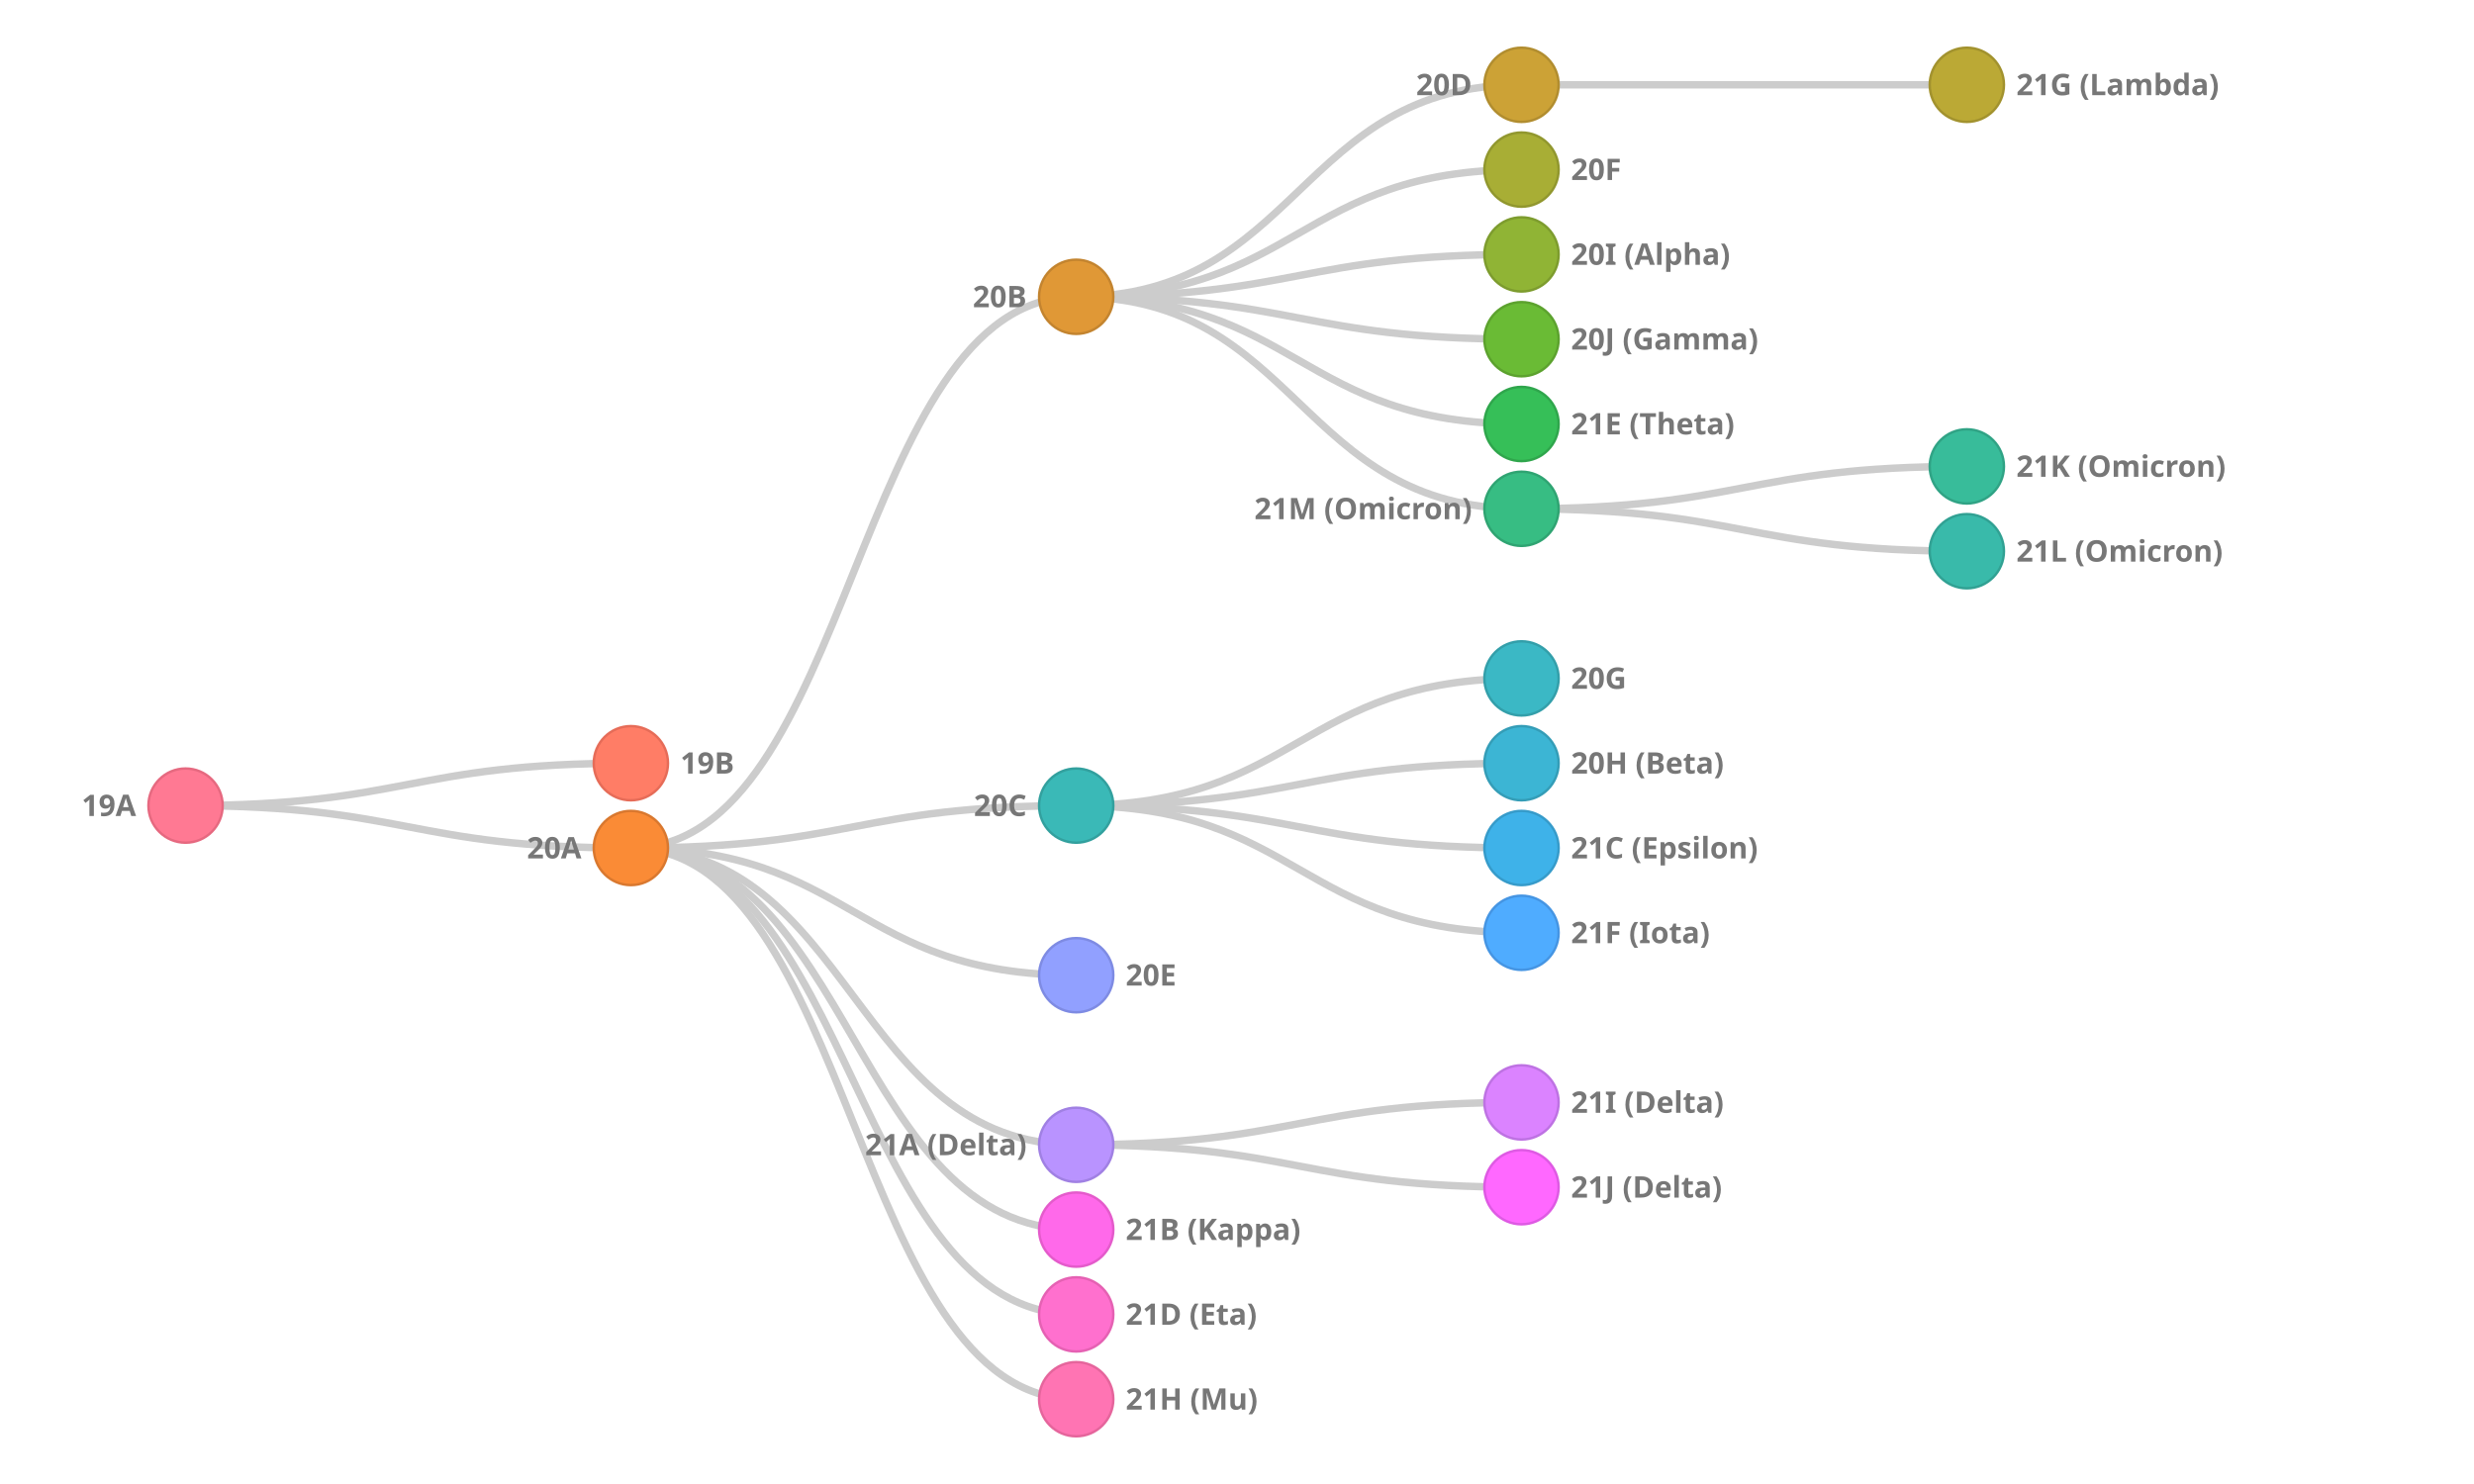
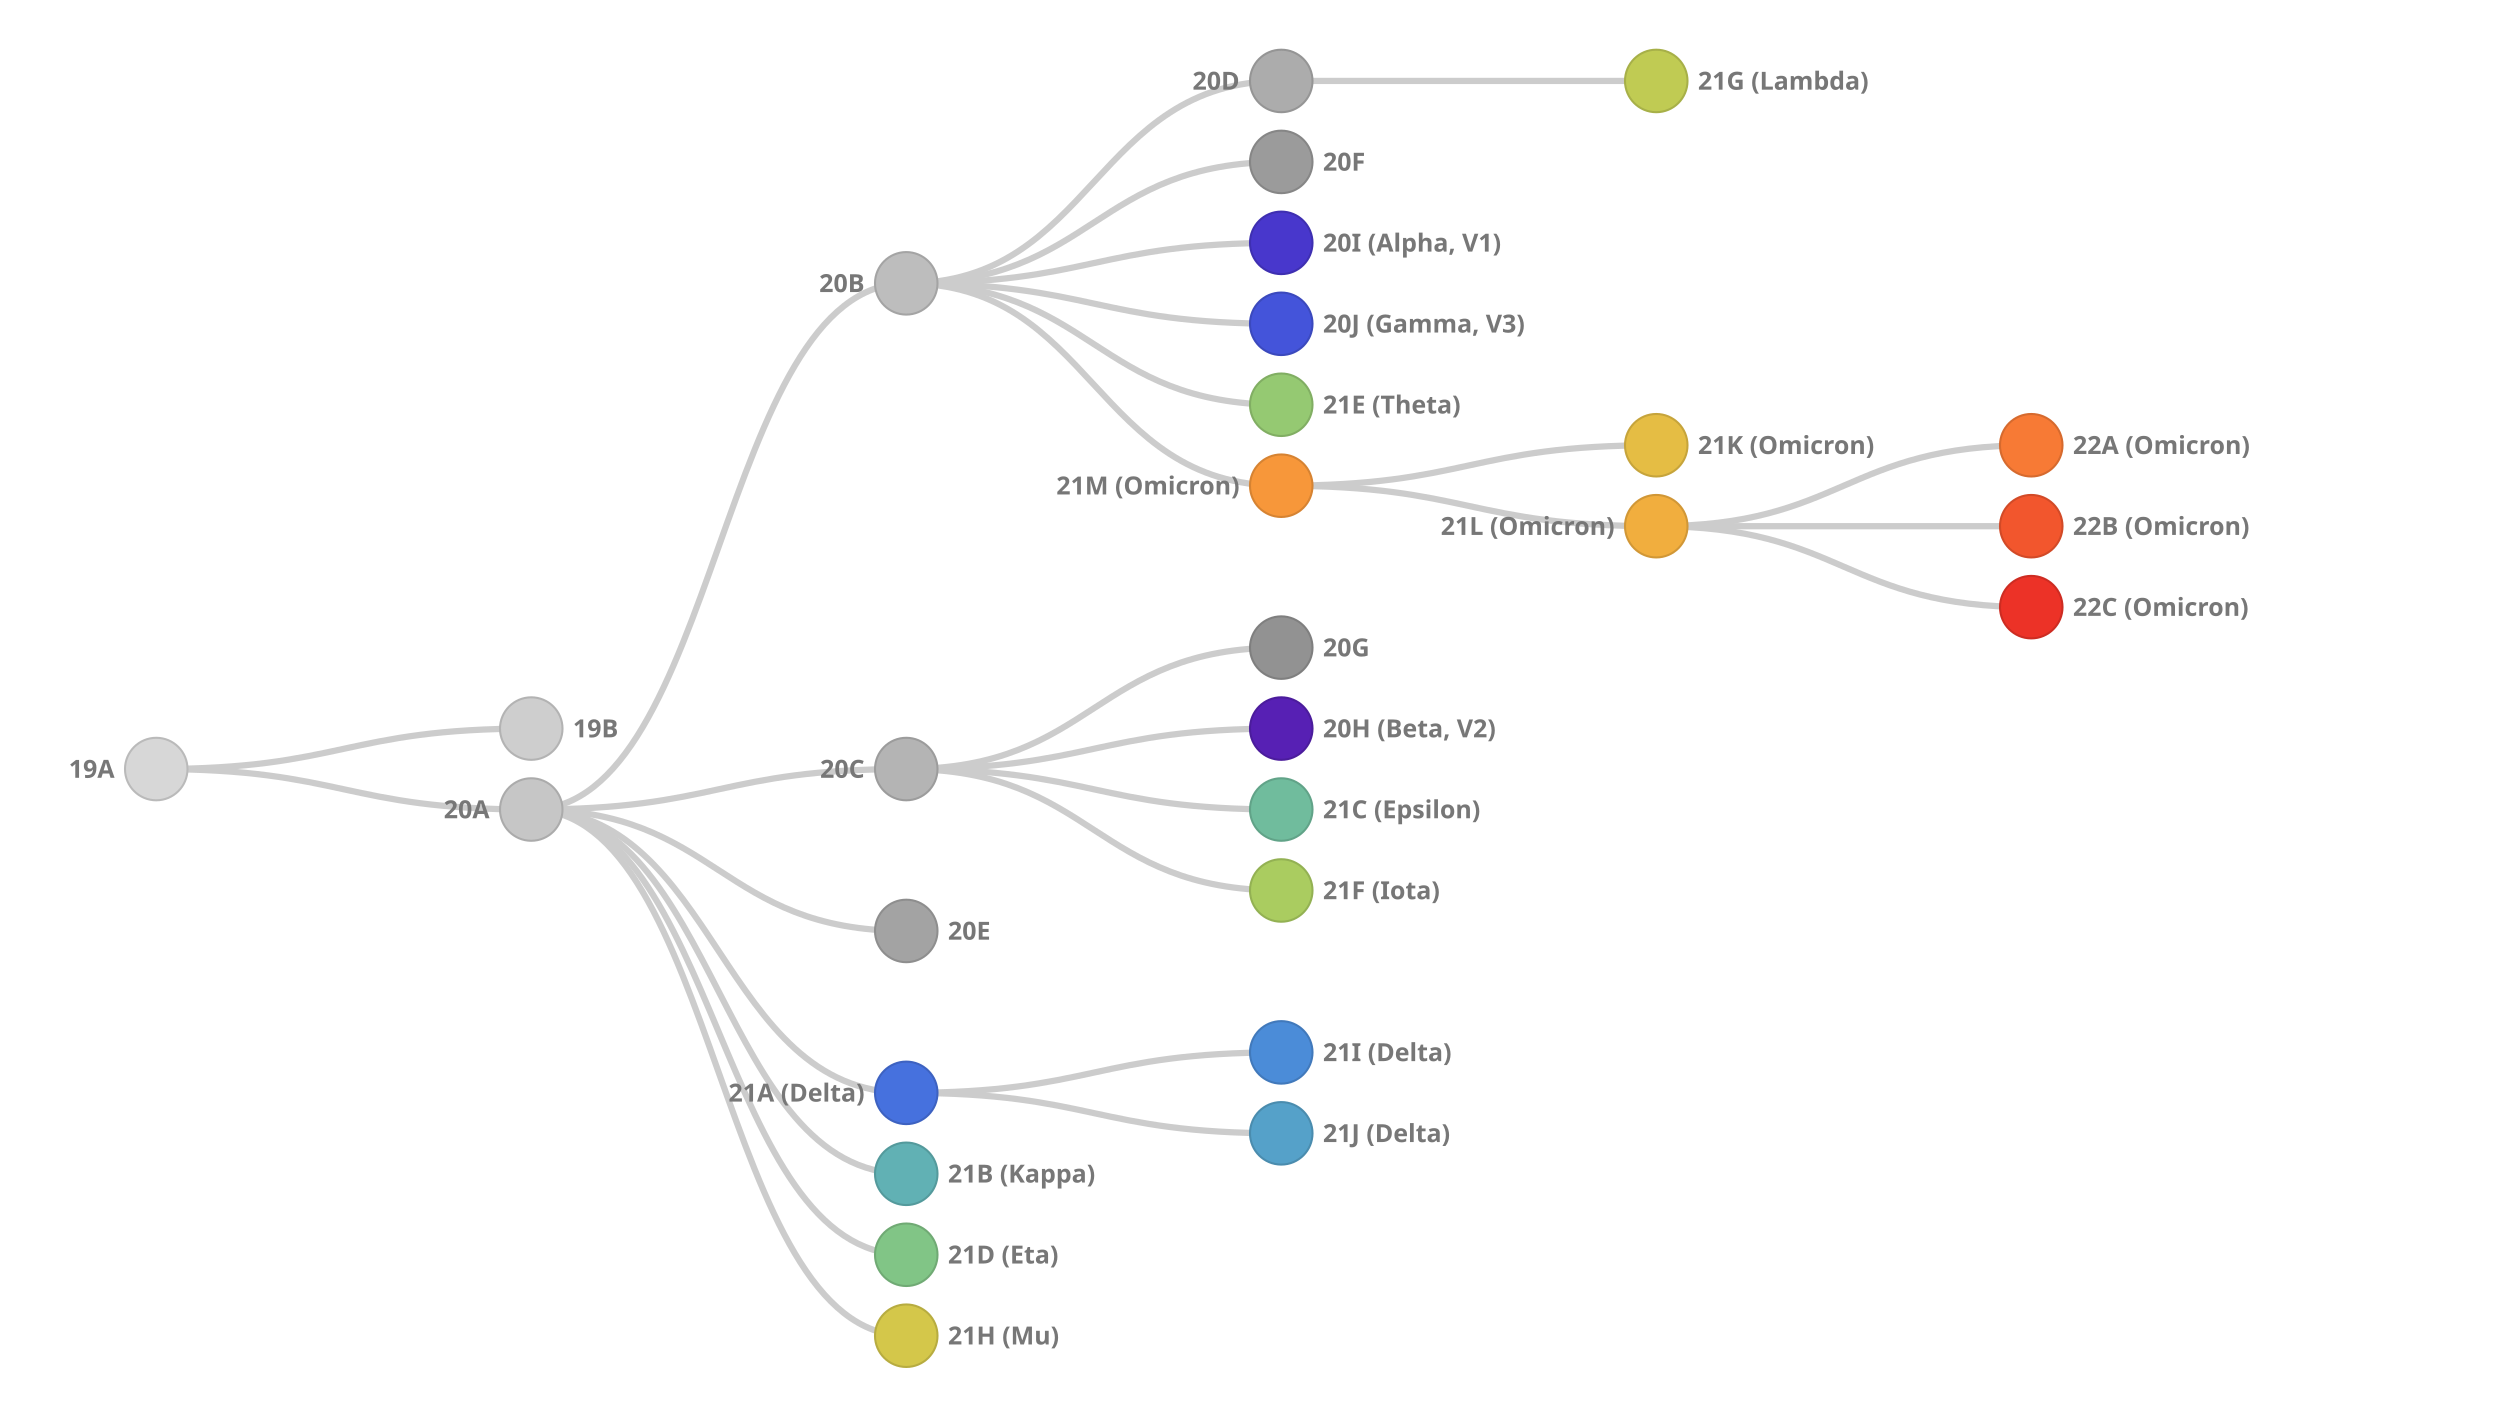
- <svg xmlns="http://www.w3.org/2000/svg" class="d3-component" style="font-family:sans-serif;font-size:1.25rem" viewBox="0 0 1000 600">
+ <svg xmlns="http://www.w3.org/2000/svg" class="d3-component" style="font-family:sans-serif;font-size:1.25rem" viewBox="0 0 1200 680">
  <g transform="translate(75,0)">
-     <path fill="none" stroke="#ccc" stroke-width="3px" d="M 180 308.571               C 90 308.571,                 90 325.714,                 0 325.714" />
-     <path fill="none" stroke="#ccc" stroke-width="3px" d="M 180 342.857               C 90 342.857,                 90 325.714,                 0 325.714" />
-     <path fill="none" stroke="#ccc" stroke-width="3px" d="M 360 120               C 270 120,                 270 342.857,                 180 342.857" />
-     <path fill="none" stroke="#ccc" stroke-width="3px" d="M 360 325.714               C 270 325.714,                 270 342.857,                 180 342.857" />
-     <path fill="none" stroke="#ccc" stroke-width="3px" d="M 360 394.286               C 270 394.286,                 270 342.857,                 180 342.857" />
-     <path fill="none" stroke="#ccc" stroke-width="3px" d="M 360 462.857               C 270 462.857,                 270 342.857,                 180 342.857" />
-     <path fill="none" stroke="#ccc" stroke-width="3px" d="M 360 497.143               C 270 497.143,                 270 342.857,                 180 342.857" />
-     <path fill="none" stroke="#ccc" stroke-width="3px" d="M 360 531.429               C 270 531.429,                 270 342.857,                 180 342.857" />
-     <path fill="none" stroke="#ccc" stroke-width="3px" d="M 360 565.714               C 270 565.714,                 270 342.857,                 180 342.857" />
-     <path fill="none" stroke="#ccc" stroke-width="3px" d="M 540 34.286               C 450 34.286,                 450 120,                 360 120" />
-     <path fill="none" stroke="#ccc" stroke-width="3px" d="M 540 68.571               C 450 68.571,                 450 120,                 360 120" />
-     <path fill="none" stroke="#ccc" stroke-width="3px" d="M 540 102.857               C 450 102.857,                 450 120,                 360 120" />
-     <path fill="none" stroke="#ccc" stroke-width="3px" d="M 540 137.143               C 450 137.143,                 450 120,                 360 120" />
-     <path fill="none" stroke="#ccc" stroke-width="3px" d="M 540 171.429               C 450 171.429,                 450 120,                 360 120" />
-     <path fill="none" stroke="#ccc" stroke-width="3px" d="M 540 205.714               C 450 205.714,                 450 120,                 360 120" />
-     <path fill="none" stroke="#ccc" stroke-width="3px" d="M 540 274.286               C 450 274.286,                 450 325.714,                 360 325.714" />
-     <path fill="none" stroke="#ccc" stroke-width="3px" d="M 540 308.571               C 450 308.571,                 450 325.714,                 360 325.714" />
-     <path fill="none" stroke="#ccc" stroke-width="3px" d="M 540 342.857               C 450 342.857,                 450 325.714,                 360 325.714" />
-     <path fill="none" stroke="#ccc" stroke-width="3px" d="M 540 377.143               C 450 377.143,                 450 325.714,                 360 325.714" />
-     <path fill="none" stroke="#ccc" stroke-width="3px" d="M 540 445.714               C 450 445.714,                 450 462.857,                 360 462.857" />
-     <path fill="none" stroke="#ccc" stroke-width="3px" d="M 540 480               C 450 480,                 450 462.857,                 360 462.857" />
-     <path fill="none" stroke="#ccc" stroke-width="3px" d="M 720 34.286               C 630 34.286,                 630 34.286,                 540 34.286" />
-     <path fill="none" stroke="#ccc" stroke-width="3px" d="M 720 188.571               C 630 188.571,                 630 205.714,                 540 205.714" />
-     <path fill="none" stroke="#ccc" stroke-width="3px" d="M 720 222.857               C 630 222.857,                 630 205.714,                 540 205.714" />
-     <g class="node" transform="translate(0,325.7143)">
-       <circle class="node" r="15" style="fill: rgb(255, 121, 147); stroke: rgb(230, 105, 128);" />
+     <path fill="none" stroke="#ccc" stroke-width="3px" d="M 180 349.714               C 90 349.714,                 90 369.143,                 0 369.143" />
+     <path fill="none" stroke="#ccc" stroke-width="3px" d="M 180 388.571               C 90 388.571,                 90 369.143,                 0 369.143" />
+     <path fill="none" stroke="#ccc" stroke-width="3px" d="M 360 136               C 270 136,                 270 388.571,                 180 388.571" />
+     <path fill="none" stroke="#ccc" stroke-width="3px" d="M 360 369.143               C 270 369.143,                 270 388.571,                 180 388.571" />
+     <path fill="none" stroke="#ccc" stroke-width="3px" d="M 360 446.857               C 270 446.857,                 270 388.571,                 180 388.571" />
+     <path fill="none" stroke="#ccc" stroke-width="3px" d="M 360 524.571               C 270 524.571,                 270 388.571,                 180 388.571" />
+     <path fill="none" stroke="#ccc" stroke-width="3px" d="M 360 563.429               C 270 563.429,                 270 388.571,                 180 388.571" />
+     <path fill="none" stroke="#ccc" stroke-width="3px" d="M 360 602.286               C 270 602.286,                 270 388.571,                 180 388.571" />
+     <path fill="none" stroke="#ccc" stroke-width="3px" d="M 360 641.143               C 270 641.143,                 270 388.571,                 180 388.571" />
+     <path fill="none" stroke="#ccc" stroke-width="3px" d="M 540 38.857               C 450 38.857,                 450 136,                 360 136" />
+     <path fill="none" stroke="#ccc" stroke-width="3px" d="M 540 77.714               C 450 77.714,                 450 136,                 360 136" />
+     <path fill="none" stroke="#ccc" stroke-width="3px" d="M 540 116.571               C 450 116.571,                 450 136,                 360 136" />
+     <path fill="none" stroke="#ccc" stroke-width="3px" d="M 540 155.429               C 450 155.429,                 450 136,                 360 136" />
+     <path fill="none" stroke="#ccc" stroke-width="3px" d="M 540 194.286               C 450 194.286,                 450 136,                 360 136" />
+     <path fill="none" stroke="#ccc" stroke-width="3px" d="M 540 233.143               C 450 233.143,                 450 136,                 360 136" />
+     <path fill="none" stroke="#ccc" stroke-width="3px" d="M 540 310.857               C 450 310.857,                 450 369.143,                 360 369.143" />
+     <path fill="none" stroke="#ccc" stroke-width="3px" d="M 540 349.714               C 450 349.714,                 450 369.143,                 360 369.143" />
+     <path fill="none" stroke="#ccc" stroke-width="3px" d="M 540 388.571               C 450 388.571,                 450 369.143,                 360 369.143" />
+     <path fill="none" stroke="#ccc" stroke-width="3px" d="M 540 427.429               C 450 427.429,                 450 369.143,                 360 369.143" />
+     <path fill="none" stroke="#ccc" stroke-width="3px" d="M 540 505.143               C 450 505.143,                 450 524.571,                 360 524.571" />
+     <path fill="none" stroke="#ccc" stroke-width="3px" d="M 540 544               C 450 544,                 450 524.571,                 360 524.571" />
+     <path fill="none" stroke="#ccc" stroke-width="3px" d="M 720 38.857               C 630 38.857,                 630 38.857,                 540 38.857" />
+     <path fill="none" stroke="#ccc" stroke-width="3px" d="M 720 213.714               C 630 213.714,                 630 233.143,                 540 233.143" />
+     <path fill="none" stroke="#ccc" stroke-width="3px" d="M 720 252.571               C 630 252.571,                 630 233.143,                 540 233.143" />
+     <path fill="none" stroke="#ccc" stroke-width="3px" d="M 900 213.714               C 810 213.714,                 810 252.571,                 720 252.571" />
+     <path fill="none" stroke="#ccc" stroke-width="3px" d="M 900 252.571               C 810 252.571,                 810 252.571,                 720 252.571" />
+     <path fill="none" stroke="#ccc" stroke-width="3px" d="M 900 291.429               C 810 291.429,                 810 252.571,                 720 252.571" />
+     <g class="node" transform="translate(0,369.1429)">
+       <circle class="node" r="15" style="fill: rgb(215, 215, 215); stroke: rgb(186, 186, 186);" />
      <text dy=".35em" x="-20" text-anchor="end" fill="#777" font-weight="700">19A</text>
    </g>
-     <g class="node" transform="translate(180,308.5714)">
-       <circle class="node" r="15" style="fill: rgb(255, 125, 102); stroke: rgb(230, 108, 88);" />
+     <g class="node" transform="translate(180,349.7143)">
+       <circle class="node" r="15" style="fill: rgb(206, 206, 206); stroke: rgb(179, 179, 179);" />
      <text dy=".35em" x="20" text-anchor="start" fill="#777" font-weight="700">19B</text>
    </g>
-     <g class="node" transform="translate(180,342.8571)">
-       <circle class="node" r="15" style="fill: rgb(250, 139, 54); stroke: rgb(217, 120, 47);" />
+     <g class="node" transform="translate(180,388.5714)">
+       <circle class="node" r="15" style="fill: rgb(198, 198, 198); stroke: rgb(171, 171, 171);" />
      <text dy=".35em" x="-20" text-anchor="end" fill="#777" font-weight="700">20A</text>
    </g>
-     <g class="node" transform="translate(360,120)">
-       <circle class="node" r="15" style="fill: rgb(224, 152, 54); stroke: rgb(195, 132, 47);" />
+     <g class="node" transform="translate(360,136)">
+       <circle class="node" r="15" style="fill: rgb(189, 189, 189); stroke: rgb(164, 164, 164);" />
      <text dy=".35em" x="-20" text-anchor="end" fill="#777" font-weight="700">20B</text>
    </g>
-     <g class="node" transform="translate(360,325.7143)">
-       <circle class="node" r="15" style="fill: rgb(58, 185, 183); stroke: rgb(50, 160, 158);" />
+     <g class="node" transform="translate(360,369.1429)">
+       <circle class="node" r="15" style="fill: rgb(180, 180, 180); stroke: rgb(156, 156, 156);" />
      <text dy=".35em" x="-20" text-anchor="end" fill="#777" font-weight="700">20C</text>
    </g>
-     <g class="node" transform="translate(360,394.2857)">
-       <circle class="node" r="15" style="fill: rgb(145, 160, 255); stroke: rgb(126, 139, 227);" />
+     <g class="node" transform="translate(360,446.8571)">
+       <circle class="node" r="15" style="fill: rgb(163, 163, 163); stroke: rgb(142, 142, 142);" />
      <text dy=".35em" x="20" text-anchor="start" fill="#777" font-weight="700">20E</text>
    </g>
-     <g class="node" transform="translate(360,462.8571)">
-       <circle class="node" r="15" style="fill: rgb(185, 147, 255); stroke: rgb(160, 128, 227);" />
+     <g class="node" transform="translate(360,524.5714)">
+       <circle class="node" r="15" style="fill: rgb(70, 113, 222); stroke: rgb(61, 98, 193);" />
      <text dy=".35em" x="-20" text-anchor="end" fill="#777" font-weight="700">21A (Delta)</text>
    </g>
-     <g class="node" transform="translate(360,497.1429)">
-       <circle class="node" r="15" style="fill: rgb(255, 105, 234); stroke: rgb(228, 91, 203);" />
+     <g class="node" transform="translate(360,563.4286)">
+       <circle class="node" r="15" style="fill: rgb(97, 177, 180); stroke: rgb(84, 154, 156);" />
      <text dy=".35em" x="20" text-anchor="start" fill="#777" font-weight="700">21B (Kappa)</text>
    </g>
-     <g class="node" transform="translate(360,531.4286)">
-       <circle class="node" r="15" style="fill: rgb(255, 112, 206); stroke: rgb(229, 97, 179);" />
+     <g class="node" transform="translate(360,602.2857)">
+       <circle class="node" r="15" style="fill: rgb(129, 197, 134); stroke: rgb(112, 170, 116);" />
      <text dy=".35em" x="20" text-anchor="start" fill="#777" font-weight="700">21D (Eta)</text>
    </g>
-     <g class="node" transform="translate(360,565.7143)">
-       <circle class="node" r="15" style="fill: rgb(255, 116, 179); stroke: rgb(229, 101, 156);" />
+     <g class="node" transform="translate(360,641.1429)">
+       <circle class="node" r="15" style="fill: rgb(212, 199, 74); stroke: rgb(183, 172, 64);" />
      <text dy=".35em" x="20" text-anchor="start" fill="#777" font-weight="700">21H (Mu)</text>
    </g>
-     <g class="node" transform="translate(540,34.28571)">
-       <circle class="node" r="15" style="fill: rgb(204, 162, 54); stroke: rgb(177, 141, 47);" />
+     <g class="node" transform="translate(540,38.85714)">
+       <circle class="node" r="15" style="fill: rgb(172, 172, 172); stroke: rgb(149, 149, 149);" />
      <text dy=".35em" x="-20" text-anchor="end" fill="#777" font-weight="700">20D</text>
    </g>
-     <g class="node" transform="translate(540,68.57143)">
-       <circle class="node" r="15" style="fill: rgb(168, 174, 53); stroke: rgb(145, 151, 46);" />
+     <g class="node" transform="translate(540,77.71429)">
+       <circle class="node" r="15" style="fill: rgb(155, 155, 155); stroke: rgb(134, 134, 134);" />
      <text dy=".35em" x="20" text-anchor="start" fill="#777" font-weight="700">20F</text>
    </g>
-     <g class="node" transform="translate(540,102.8571)">
-       <circle class="node" r="15" style="fill: rgb(144, 180, 53); stroke: rgb(125, 156, 46);" />
-       <text dy=".35em" x="20" text-anchor="start" fill="#777" font-weight="700">20I (Alpha)</text>
+     <g class="node" transform="translate(540,116.5714)">
+       <circle class="node" r="15" style="fill: rgb(72, 55, 204); stroke: rgb(62, 47, 177);" />
+       <text dy=".35em" x="20" text-anchor="start" fill="#777" font-weight="700">20I (Alpha, V1)</text>
    </g>
-     <g class="node" transform="translate(540,137.1429)">
-       <circle class="node" r="15" style="fill: rgb(106, 187, 53); stroke: rgb(92, 162, 46);" />
-       <text dy=".35em" x="20" text-anchor="start" fill="#777" font-weight="700">20J (Gamma)</text>
+     <g class="node" transform="translate(540,155.4286)">
+       <circle class="node" r="15" style="fill: rgb(68, 84, 218); stroke: rgb(59, 73, 189);" />
+       <text dy=".35em" x="20" text-anchor="start" fill="#777" font-weight="700">20J (Gamma, V3)</text>
    </g>
-     <g class="node" transform="translate(540,171.4286)">
-       <circle class="node" r="15" style="fill: rgb(54, 191, 88); stroke: rgb(47, 166, 76);" />
+     <g class="node" transform="translate(540,194.2857)">
+       <circle class="node" r="15" style="fill: rgb(149, 201, 114); stroke: rgb(129, 174, 99);" />
      <text dy=".35em" x="20" text-anchor="start" fill="#777" font-weight="700">21E (Theta)</text>
    </g>
-     <g class="node" transform="translate(540,205.7143)">
-       <circle class="node" r="15" style="fill: rgb(55, 189, 131); stroke: rgb(47, 164, 114);" />
+     <g class="node" transform="translate(540,233.1429)">
+       <circle class="node" r="15" style="fill: rgb(247, 151, 58); stroke: rgb(214, 131, 50);" />
      <text dy=".35em" x="-20" text-anchor="end" fill="#777" font-weight="700">21M (Omicron)</text>
    </g>
-     <g class="node" transform="translate(540,274.2857)">
-       <circle class="node" r="15" style="fill: rgb(59, 184, 197); stroke: rgb(51, 159, 170);" />
+     <g class="node" transform="translate(540,310.8571)">
+       <circle class="node" r="15" style="fill: rgb(146, 146, 146); stroke: rgb(127, 127, 127);" />
      <text dy=".35em" x="20" text-anchor="start" fill="#777" font-weight="700">20G</text>
    </g>
-     <g class="node" transform="translate(540,308.5714)">
-       <circle class="node" r="15" style="fill: rgb(60, 181, 212); stroke: rgb(52, 157, 183);" />
-       <text dy=".35em" x="20" text-anchor="start" fill="#777" font-weight="700">20H (Beta)</text>
+     <g class="node" transform="translate(540,349.7143)">
+       <circle class="node" r="15" style="fill: rgb(87, 32, 180); stroke: rgb(75, 28, 156);" />
+       <text dy=".35em" x="20" text-anchor="start" fill="#777" font-weight="700">20H (Beta, V2)</text>
    </g>
-     <g class="node" transform="translate(540,342.8571)">
-       <circle class="node" r="15" style="fill: rgb(62, 178, 233); stroke: rgb(54, 155, 202);" />
+     <g class="node" transform="translate(540,388.5714)">
+       <circle class="node" r="15" style="fill: rgb(112, 188, 157); stroke: rgb(97, 163, 136);" />
      <text dy=".35em" x="20" text-anchor="start" fill="#777" font-weight="700">21C (Epsilon)</text>
    </g>
-     <g class="node" transform="translate(540,377.1429)">
-       <circle class="node" r="15" style="fill: rgb(79, 172, 255); stroke: rgb(69, 149, 227);" />
+     <g class="node" transform="translate(540,427.4286)">
+       <circle class="node" r="15" style="fill: rgb(170, 204, 96); stroke: rgb(147, 177, 83);" />
      <text dy=".35em" x="20" text-anchor="start" fill="#777" font-weight="700">21F (Iota)</text>
    </g>
-     <g class="node" transform="translate(540,445.7143)">
-       <circle class="node" r="15" style="fill: rgb(219, 131, 255); stroke: rgb(190, 114, 227);" />
+     <g class="node" transform="translate(540,505.1429)">
+       <circle class="node" r="15" style="fill: rgb(75, 140, 216); stroke: rgb(65, 121, 187);" />
      <text dy=".35em" x="20" text-anchor="start" fill="#777" font-weight="700">21I (Delta)</text>
    </g>
-     <g class="node" transform="translate(540,480)">
-       <circle class="node" r="15" style="fill: rgb(255, 104, 255); stroke: rgb(222, 90, 227);" />
+     <g class="node" transform="translate(540,544)">
+       <circle class="node" r="15" style="fill: rgb(85, 161, 201); stroke: rgb(74, 140, 174);" />
      <text dy=".35em" x="20" text-anchor="start" fill="#777" font-weight="700">21J (Delta)</text>
    </g>
-     <g class="node" transform="translate(720,34.28571)">
-       <circle class="node" r="15" style="fill: rgb(187, 169, 53); stroke: rgb(162, 146, 46);" />
+     <g class="node" transform="translate(720,38.85714)">
+       <circle class="node" r="15" style="fill: rgb(192, 203, 83); stroke: rgb(167, 176, 72);" />
      <text dy=".35em" x="20" text-anchor="start" fill="#777" font-weight="700">21G (Lambda)</text>
    </g>
-     <g class="node" transform="translate(720,188.5714)">
-       <circle class="node" r="15" style="fill: rgb(56, 188, 154); stroke: rgb(48, 163, 133);" />
+     <g class="node" transform="translate(720,213.7143)">
+       <circle class="node" r="15" style="fill: rgb(229, 189, 68); stroke: rgb(198, 164, 59);" />
      <text dy=".35em" x="20" text-anchor="start" fill="#777" font-weight="700">21K (Omicron)</text>
    </g>
-     <g class="node" transform="translate(720,222.8571)">
-       <circle class="node" r="15" style="fill: rgb(57, 186, 170); stroke: rgb(49, 161, 147);" />
-       <text dy=".35em" x="20" text-anchor="start" fill="#777" font-weight="700">21L (Omicron)</text>
+     <g class="node" transform="translate(720,252.5714)">
+       <circle class="node" r="15" style="fill: rgb(241, 174, 62); stroke: rgb(209, 151, 54);" />
+       <text dy=".35em" x="-20" text-anchor="end" fill="#777" font-weight="700">21L (Omicron)</text>
+     </g>
+     <g class="node" transform="translate(900,213.7143)">
+       <circle class="node" r="15" style="fill: rgb(247, 122, 53); stroke: rgb(214, 106, 46);" />
+       <text dy=".35em" x="20" text-anchor="start" fill="#777" font-weight="700">22A (Omicron)</text>
+     </g>
+     <g class="node" transform="translate(900,252.5714)">
+       <circle class="node" r="15" style="fill: rgb(242, 86, 45); stroke: rgb(210, 74, 39);" />
+       <text dy=".35em" x="20" text-anchor="start" fill="#777" font-weight="700">22B (Omicron)</text>
+     </g>
+     <g class="node" transform="translate(900,291.4286)">
+       <circle class="node" r="15" style="fill: rgb(236, 50, 39); stroke: rgb(205, 44, 34);" />
+       <text dy=".35em" x="20" text-anchor="start" fill="#777" font-weight="700">22C (Omicron)</text>
    </g>
  </g>
</svg>
